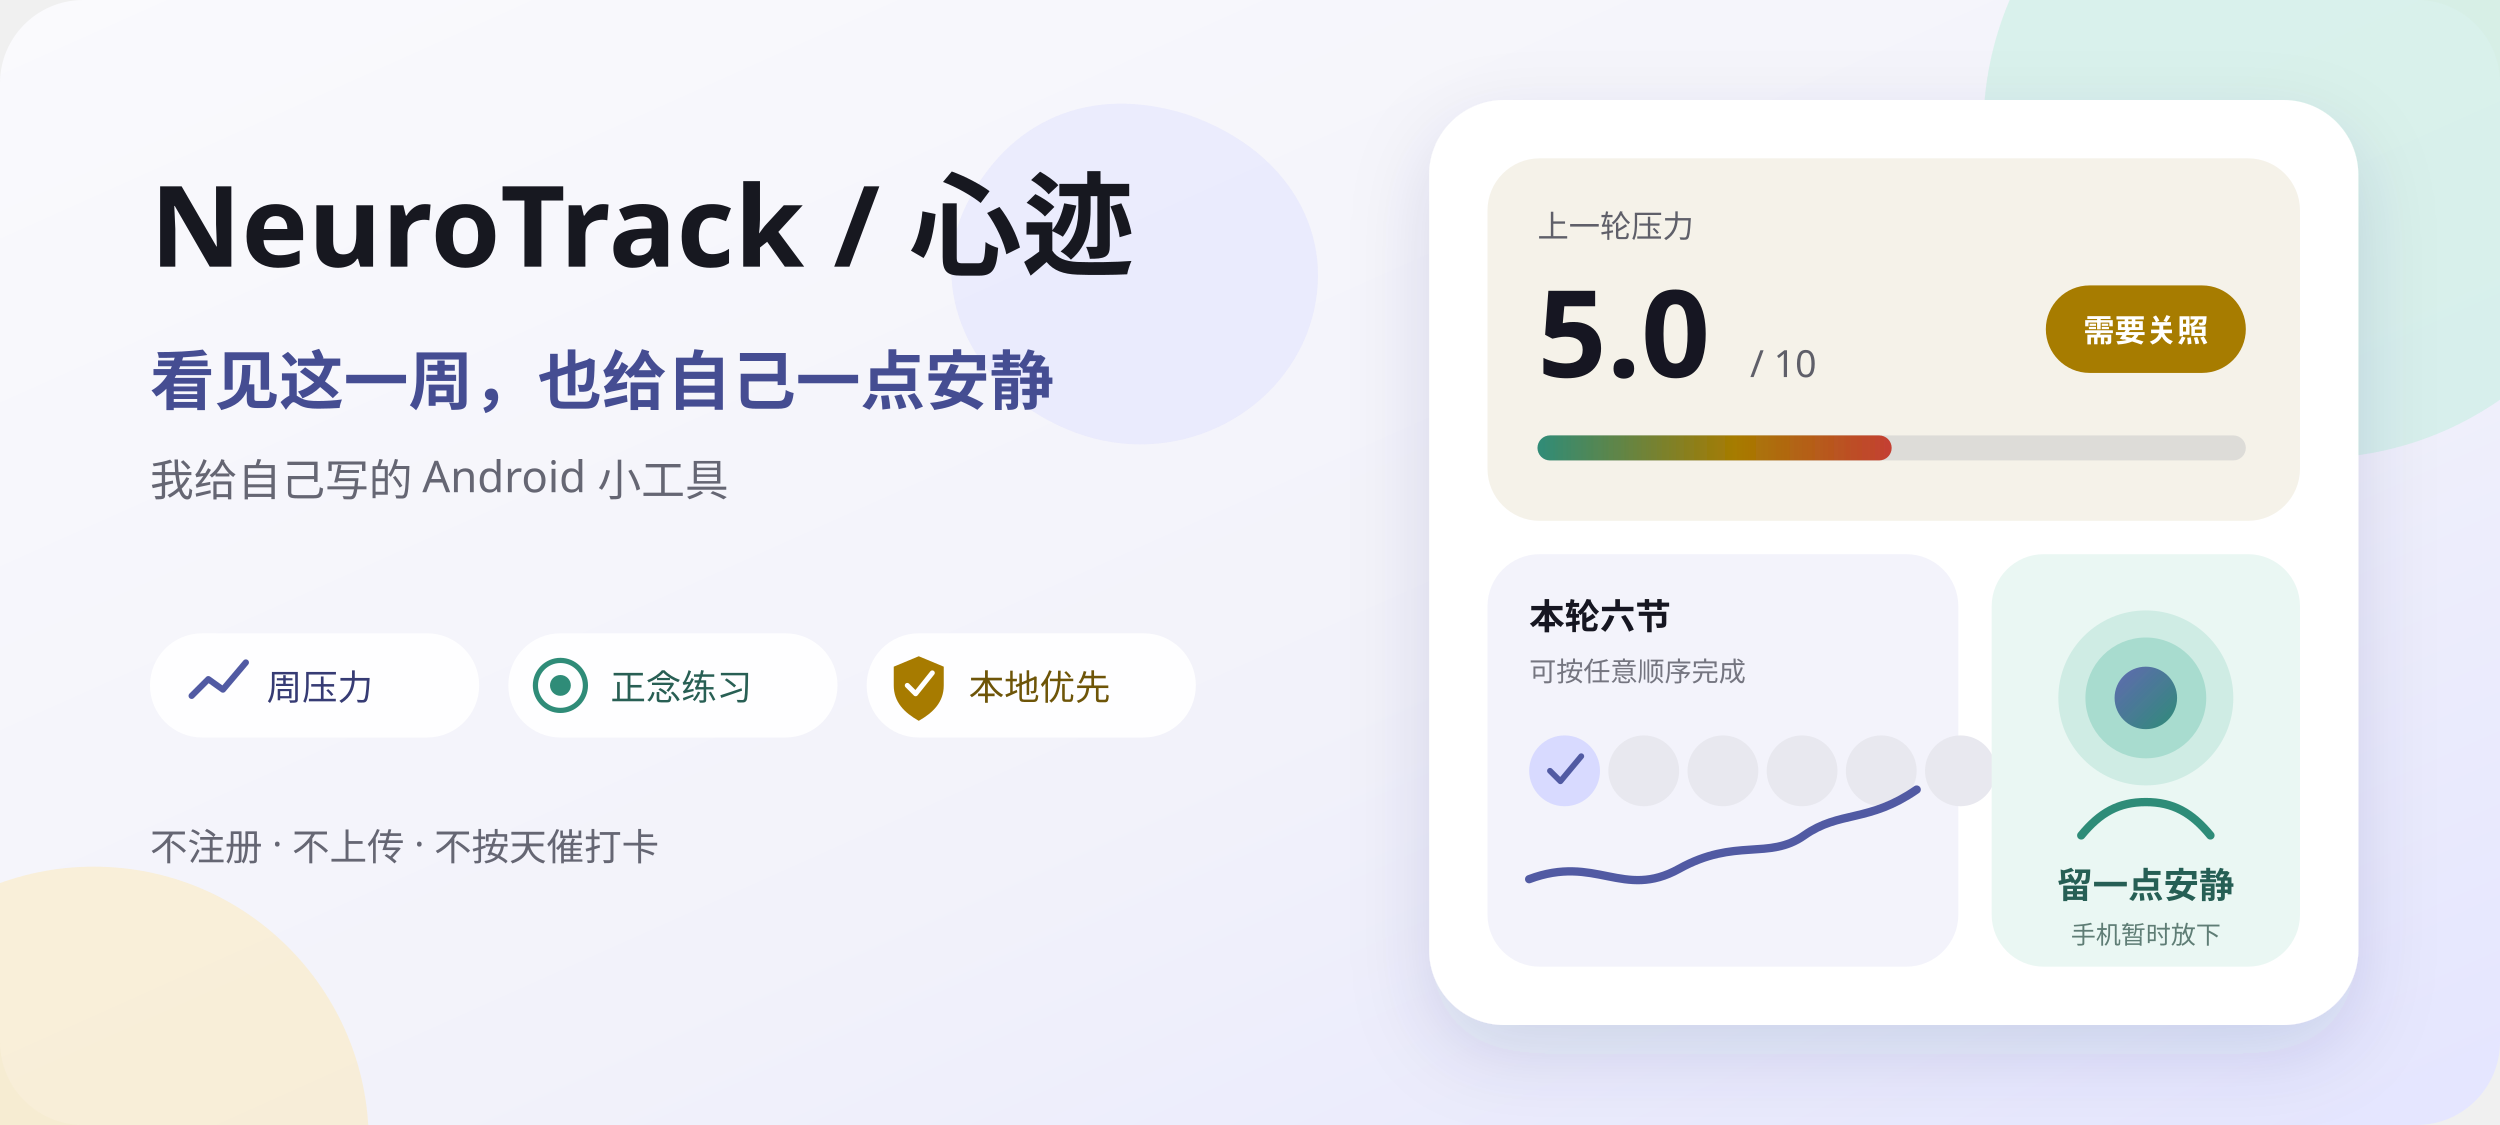
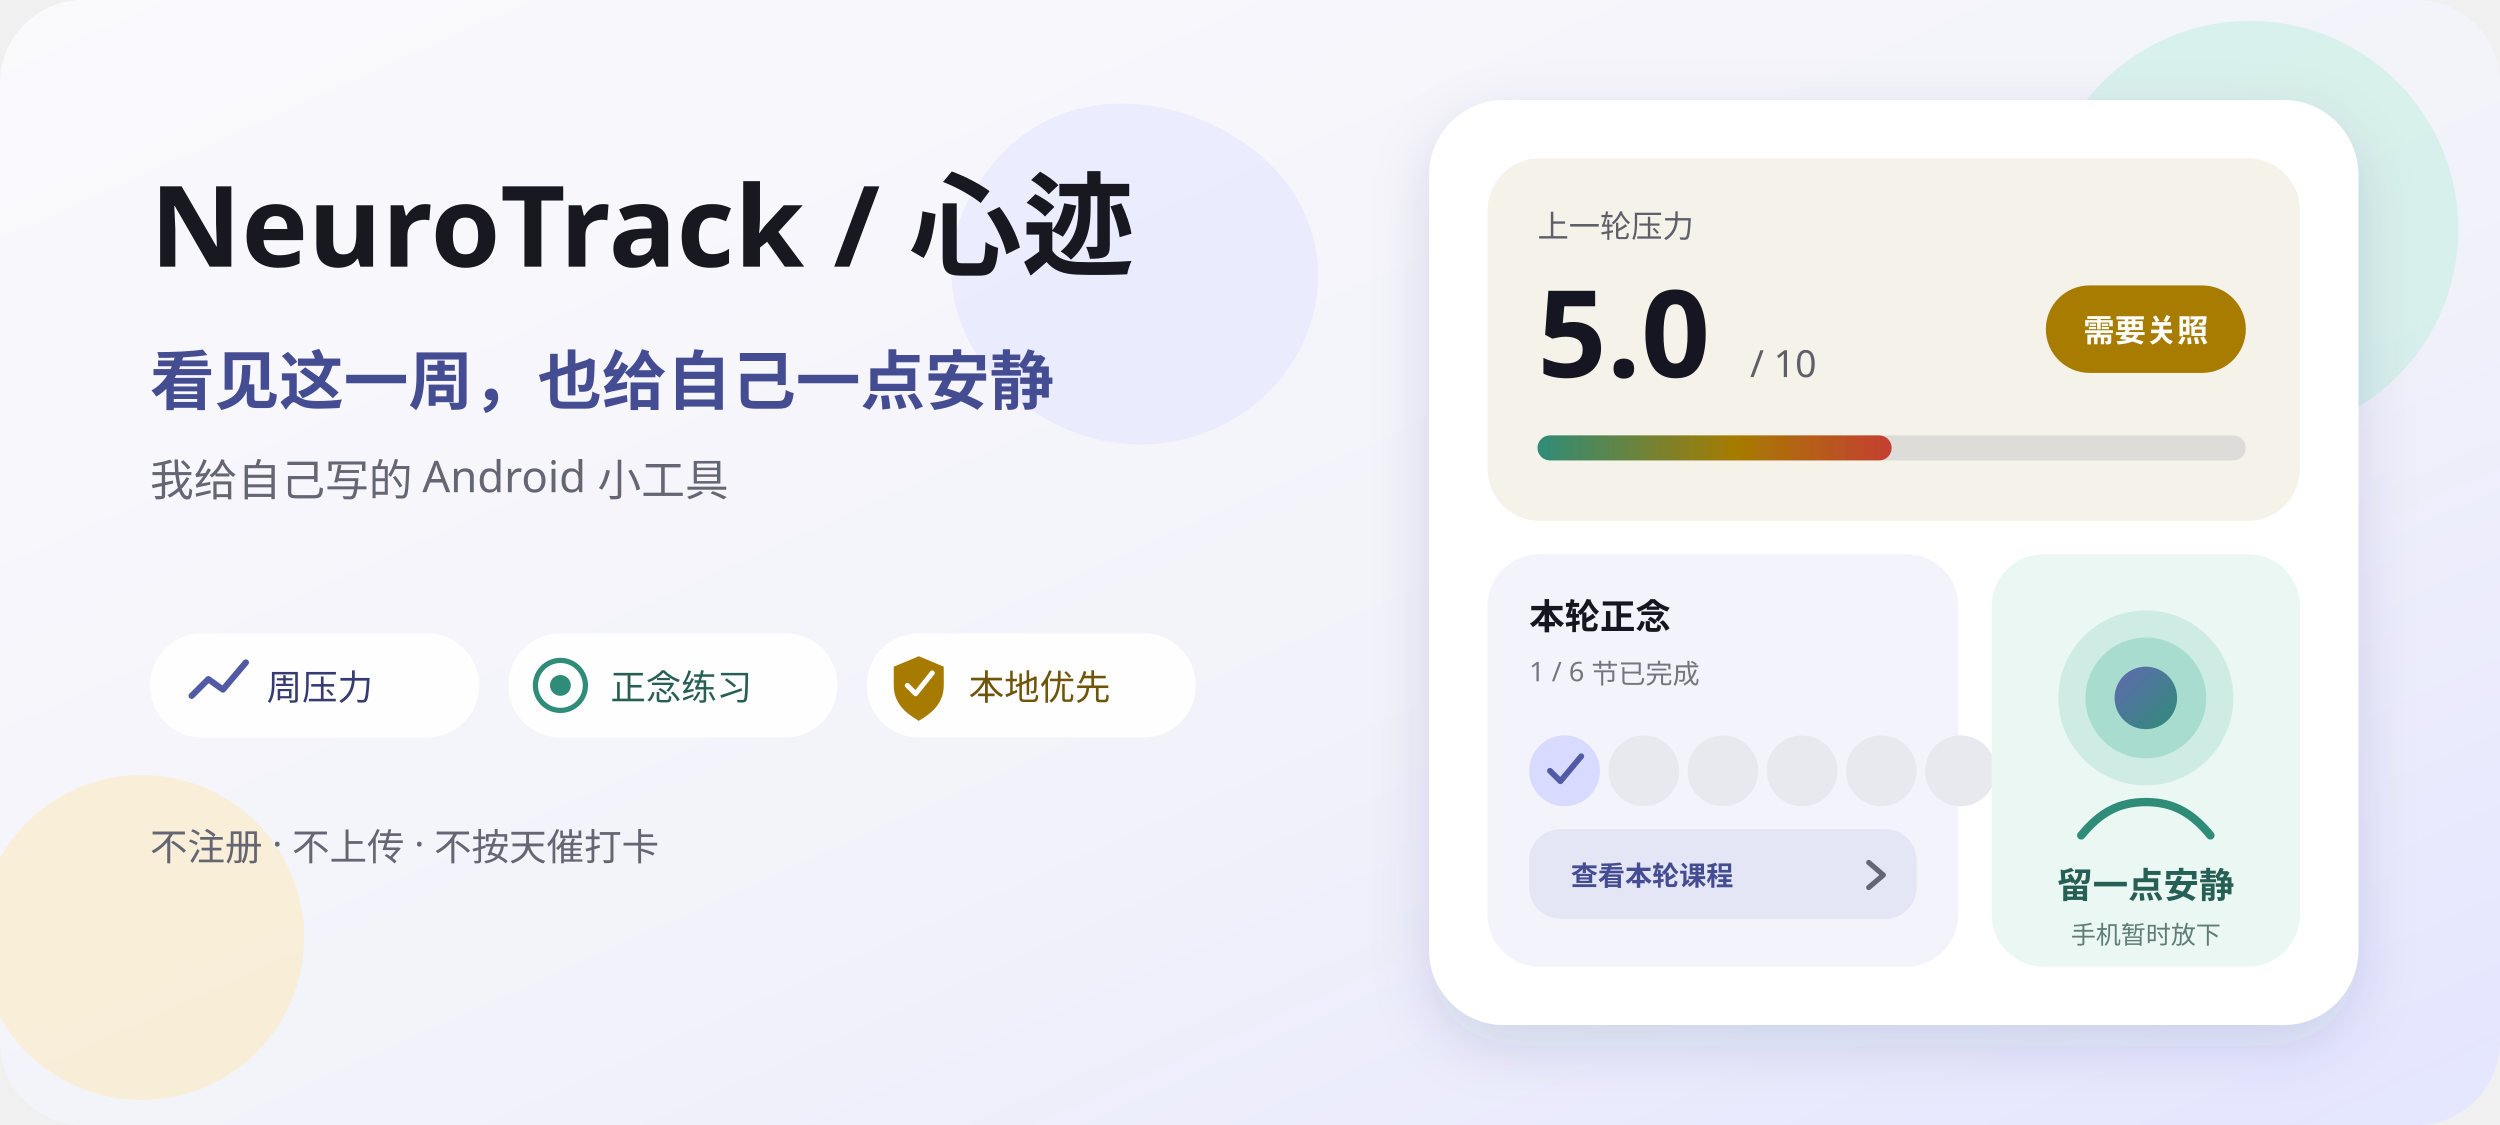
- <svg xmlns="http://www.w3.org/2000/svg" width="1200" height="540" viewBox="0 0 1200 540" role="img" aria-labelledby="title desc">
+ <svg xmlns="http://www.w3.org/2000/svg" width="100%" height="auto" viewBox="0 0 1200 540" preserveAspectRatio="xMidYMid meet" style="display:block;max-width:1200px" role="img" aria-labelledby="title desc">
  <defs>
    <linearGradient id="bg" x1="0" y1="0" x2="1" y2="1">
      <stop offset="0" stop-color="#FAFAFD" />
      <stop offset="0.58" stop-color="#F2F2FA" />
      <stop offset="1" stop-color="#E4E5FF" />
    </linearGradient>
    <linearGradient id="pressure" x1="0" y1="0" x2="1" y2="0">
      <stop offset="0" stop-color="#2F8C78" />
      <stop offset="0.56" stop-color="#A77B00" />
      <stop offset="1" stop-color="#C43F32" />
    </linearGradient>
    <linearGradient id="practice" x1="0" y1="0" x2="1" y2="1">
      <stop offset="0" stop-color="#6169B1" />
      <stop offset="1" stop-color="#2F8C78" />
    </linearGradient>
-     <filter id="shadow" x="-20%" y="-20%" width="150%" height="155%">
-       <feDropShadow dx="0" dy="14" stdDeviation="19" flood-color="#262B61" flood-opacity="0.13" />
+     <filter id="shadow" x="-15%" y="-15%" width="130%" height="135%">
+       <feDropShadow dx="0" dy="10" stdDeviation="14" flood-color="#262B61" flood-opacity="0.13" />
    </filter>
  </defs>
  <rect width="1200" height="540" rx="40" fill="url(#bg)" />
-   <circle cx="1110" cy="62" r="158" fill="#BCEEDC" opacity="0.48" />
-   <circle cx="45" cy="548" r="132" fill="#FFE7A9" opacity="0.42" />
+   <circle cx="1080" cy="110" r="100" fill="#BCEEDC" opacity="0.48" />
+   <circle cx="68" cy="450" r="78" fill="#FFE7A9" opacity="0.42" />
  <path d="M570 55c52 18 74 63 57 106-17 42-68 65-115 45-46-19-68-68-48-108 20-40 59-58 106-43Z" fill="#DCDDFE" opacity="0.42" />
  <g transform="translate(72 0)">
    <text x="0" y="128" fill="#171820" font-family="Segoe UI, Microsoft YaHei, sans-serif" font-size="54" font-weight="700">NeuroTrack / 心迹</text>
    <text x="0" y="194" fill="#454D92" font-family="Segoe UI, Microsoft YaHei, sans-serif" font-size="31" font-weight="650">看见这一周，也给自己一点安静</text>
    <text x="0" y="238" fill="#656673" font-family="Segoe UI, Microsoft YaHei, sans-serif" font-size="21">我给自己写的 Android 小工具</text>
    <g transform="translate(0 304)">
      <g>
        <rect width="158" height="50" rx="25" fill="#FFFFFF" opacity="0.94" />
        <path d="M20 30l8-8 7 5 11-13" fill="none" stroke="#515AA3" stroke-width="3" stroke-linecap="round" stroke-linejoin="round" />
        <text x="56" y="32" fill="#363B74" font-family="Segoe UI, Microsoft YaHei, sans-serif" font-size="17">周压力</text>
      </g>
      <g transform="translate(172 0)">
        <rect width="158" height="50" rx="25" fill="#FFFFFF" opacity="0.94" />
        <circle cx="25" cy="25" r="12" fill="none" stroke="#2F8C78" stroke-width="2.5" />
        <circle cx="25" cy="25" r="5" fill="#2F8C78" />
        <text x="49" y="32" fill="#285F54" font-family="Segoe UI, Microsoft YaHei, sans-serif" font-size="17">正念练习</text>
      </g>
      <g transform="translate(344 0)">
        <rect width="158" height="50" rx="25" fill="#FFFFFF" opacity="0.94" />
        <path d="M25 11l12 5v9c0 8-5 13-12 17-7-4-12-9-12-17v-9l12-5Z" fill="#A77B00" />
        <path d="M19.5 25l4 4 8-10" fill="none" stroke="#FFF" stroke-width="2.4" stroke-linecap="round" stroke-linejoin="round" />
        <text x="49" y="32" fill="#6E5508" font-family="Segoe UI, Microsoft YaHei, sans-serif" font-size="17">本地优先</text>
      </g>
    </g>
    <text x="0" y="413" fill="#656673" font-family="Segoe UI, Microsoft YaHei, sans-serif" font-size="18">不注册 · 不上传 · 不按天催打卡</text>
  </g>
  <g transform="translate(686 48)" filter="url(#shadow)">
    <rect width="446" height="444" rx="36" fill="#FFFFFF" />
    <g transform="translate(28 28)">
      <rect width="390" height="174" rx="25" fill="#F5F2E9" />
      <text x="24" y="38" fill="#5E5F69" font-family="Segoe UI, Microsoft YaHei, sans-serif" font-size="15">上一轮压力</text>
      <text x="24" y="105" fill="#171820" font-family="Segoe UI, Microsoft YaHei, sans-serif" font-size="58" font-weight="700">5.0</text>
      <text x="126" y="105" fill="#5E5F69" font-family="Segoe UI, Microsoft YaHei, sans-serif" font-size="18">/ 10</text>
      <rect x="268" y="61" width="96" height="42" rx="21" fill="#A77B00" />
      <text x="316" y="88" text-anchor="middle" fill="#FFFFFF" font-family="Segoe UI, Microsoft YaHei, sans-serif" font-size="15" font-weight="600">需要关照</text>
      <rect x="24" y="133" width="340" height="12" rx="6" fill="#DDDCD8" />
      <rect x="24" y="133" width="170" height="12" rx="6" fill="url(#pressure)" />
    </g>
    <g transform="translate(28 218)">
      <rect width="226" height="198" rx="25" fill="#F3F3FB" />
-       <text x="20" y="36" fill="#171820" font-family="Segoe UI, Microsoft YaHei, sans-serif" font-size="17" font-weight="600">本轮六节</text>
-       <text x="20" y="61" fill="#747580" font-family="Segoe UI, Microsoft YaHei, sans-serif" font-size="13">可按任意顺序完成</text>
+       <text x="20" y="36" fill="#171820" font-family="Segoe UI, Microsoft YaHei, sans-serif" font-size="17" font-weight="600">本轮正念</text>
+       <text x="20" y="61" fill="#747580" font-family="Segoe UI, Microsoft YaHei, sans-serif" font-size="13">1 / 6 节已完成</text>
      <g transform="translate(20 82)">
        <circle cx="17" cy="22" r="17" fill="#D8DAFF" />
        <path d="M10 22l5 5 10-12" fill="none" stroke="#515AA3" stroke-width="2.8" stroke-linecap="round" stroke-linejoin="round" />
        <circle cx="55" cy="22" r="17" fill="#E8E8EF" />
        <circle cx="93" cy="22" r="17" fill="#E8E8EF" />
        <circle cx="131" cy="22" r="17" fill="#E8E8EF" />
        <circle cx="169" cy="22" r="17" fill="#E8E8EF" />
        <circle cx="207" cy="22" r="17" fill="#E8E8EF" />
      </g>
-       <path d="M20 156C52 144 65 166 92 151s43-4 60-16 31-6 54-22" fill="none" stroke="#515AA3" stroke-width="4" stroke-linecap="round" />
+       <rect x="20" y="132" width="186" height="43" rx="15" fill="#E4E5F5" />
+       <text x="40" y="159" fill="#454D92" font-family="Segoe UI, Microsoft YaHei, sans-serif" font-size="13" font-weight="600">查看本轮课程</text>
+       <path d="M183 148l7 6-7 6" fill="none" stroke="#656673" stroke-width="2.5" stroke-linecap="round" stroke-linejoin="round" />
    </g>
    <g transform="translate(270 218)">
      <rect width="148" height="198" rx="25" fill="#EAF7F3" />
      <circle cx="74" cy="69" r="42" fill="#CFECE4" />
      <circle cx="74" cy="69" r="29" fill="#A8DCCF" />
      <circle cx="74" cy="69" r="15" fill="url(#practice)" />
      <path d="M43 135c9-11 18-16 31-16s22 5 31 16" fill="none" stroke="#2F8C78" stroke-width="4" stroke-linecap="round" />
      <text x="74" y="165" text-anchor="middle" fill="#285F54" font-family="Segoe UI, Microsoft YaHei, sans-serif" font-size="17" font-weight="600">留一点安静</text>
      <text x="74" y="187" text-anchor="middle" fill="#5E7D75" font-family="Segoe UI, Microsoft YaHei, sans-serif" font-size="12">手机暂时放下</text>
    </g>
  </g>
</svg>
